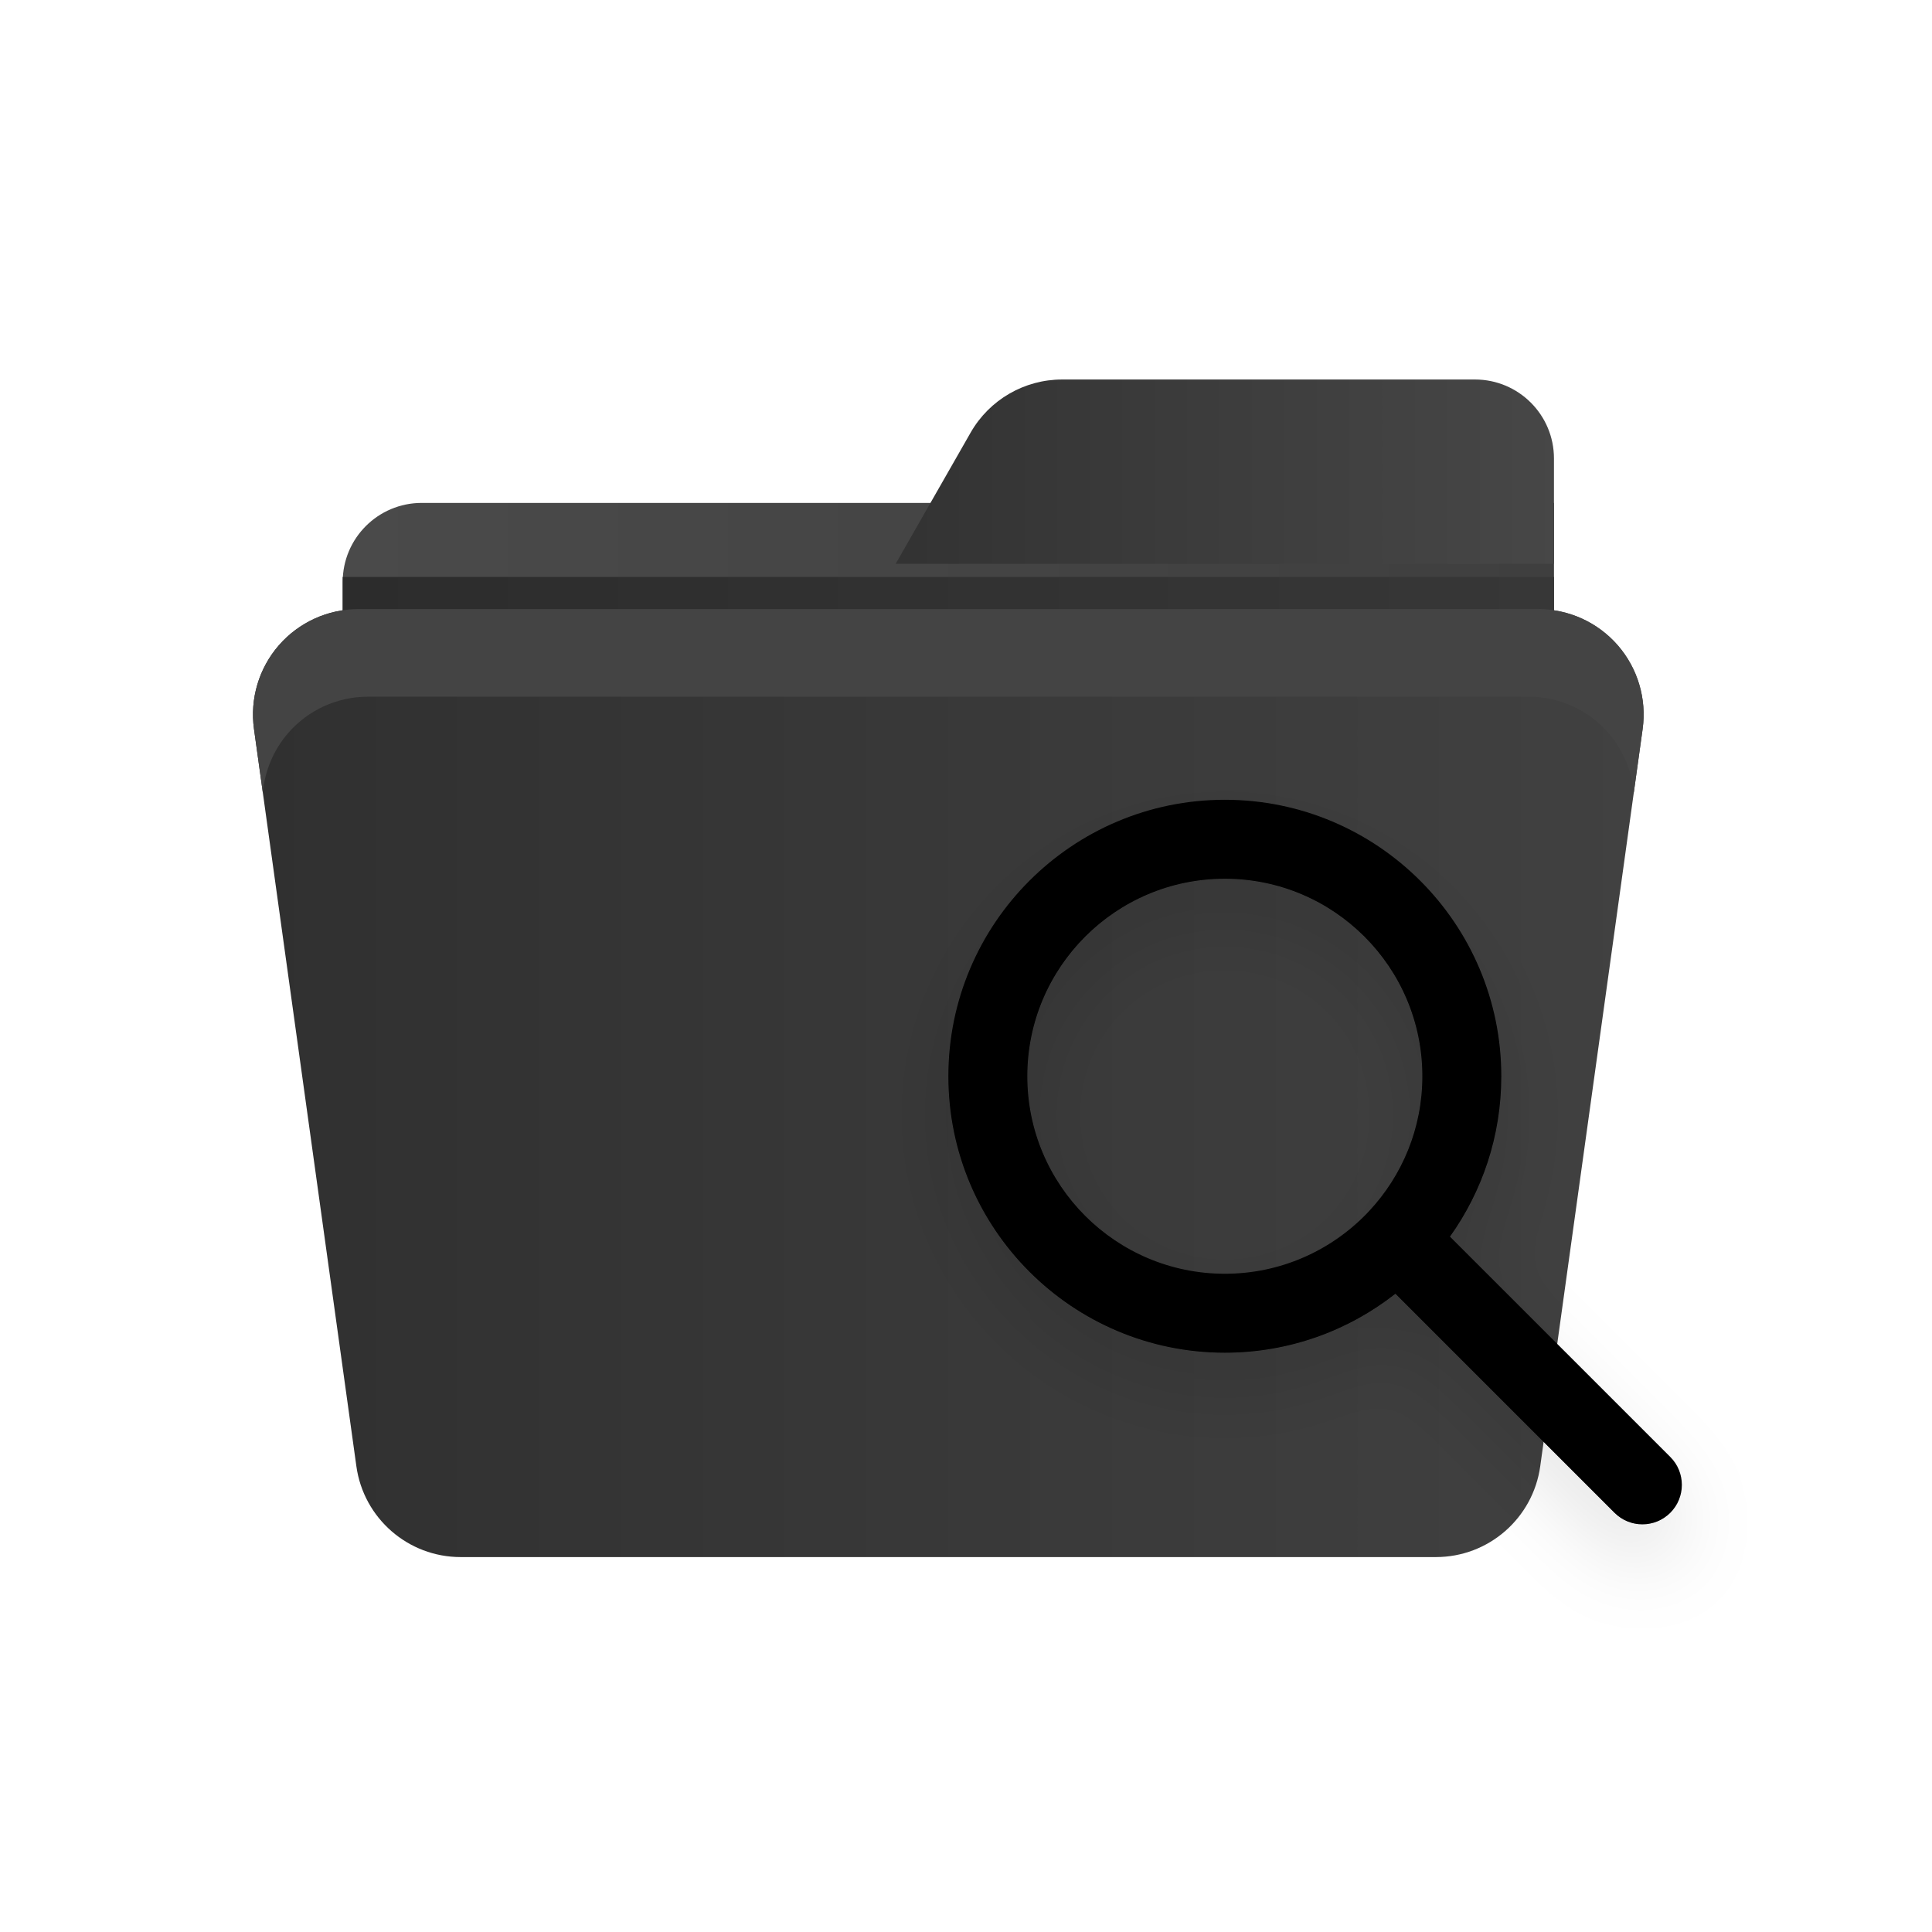
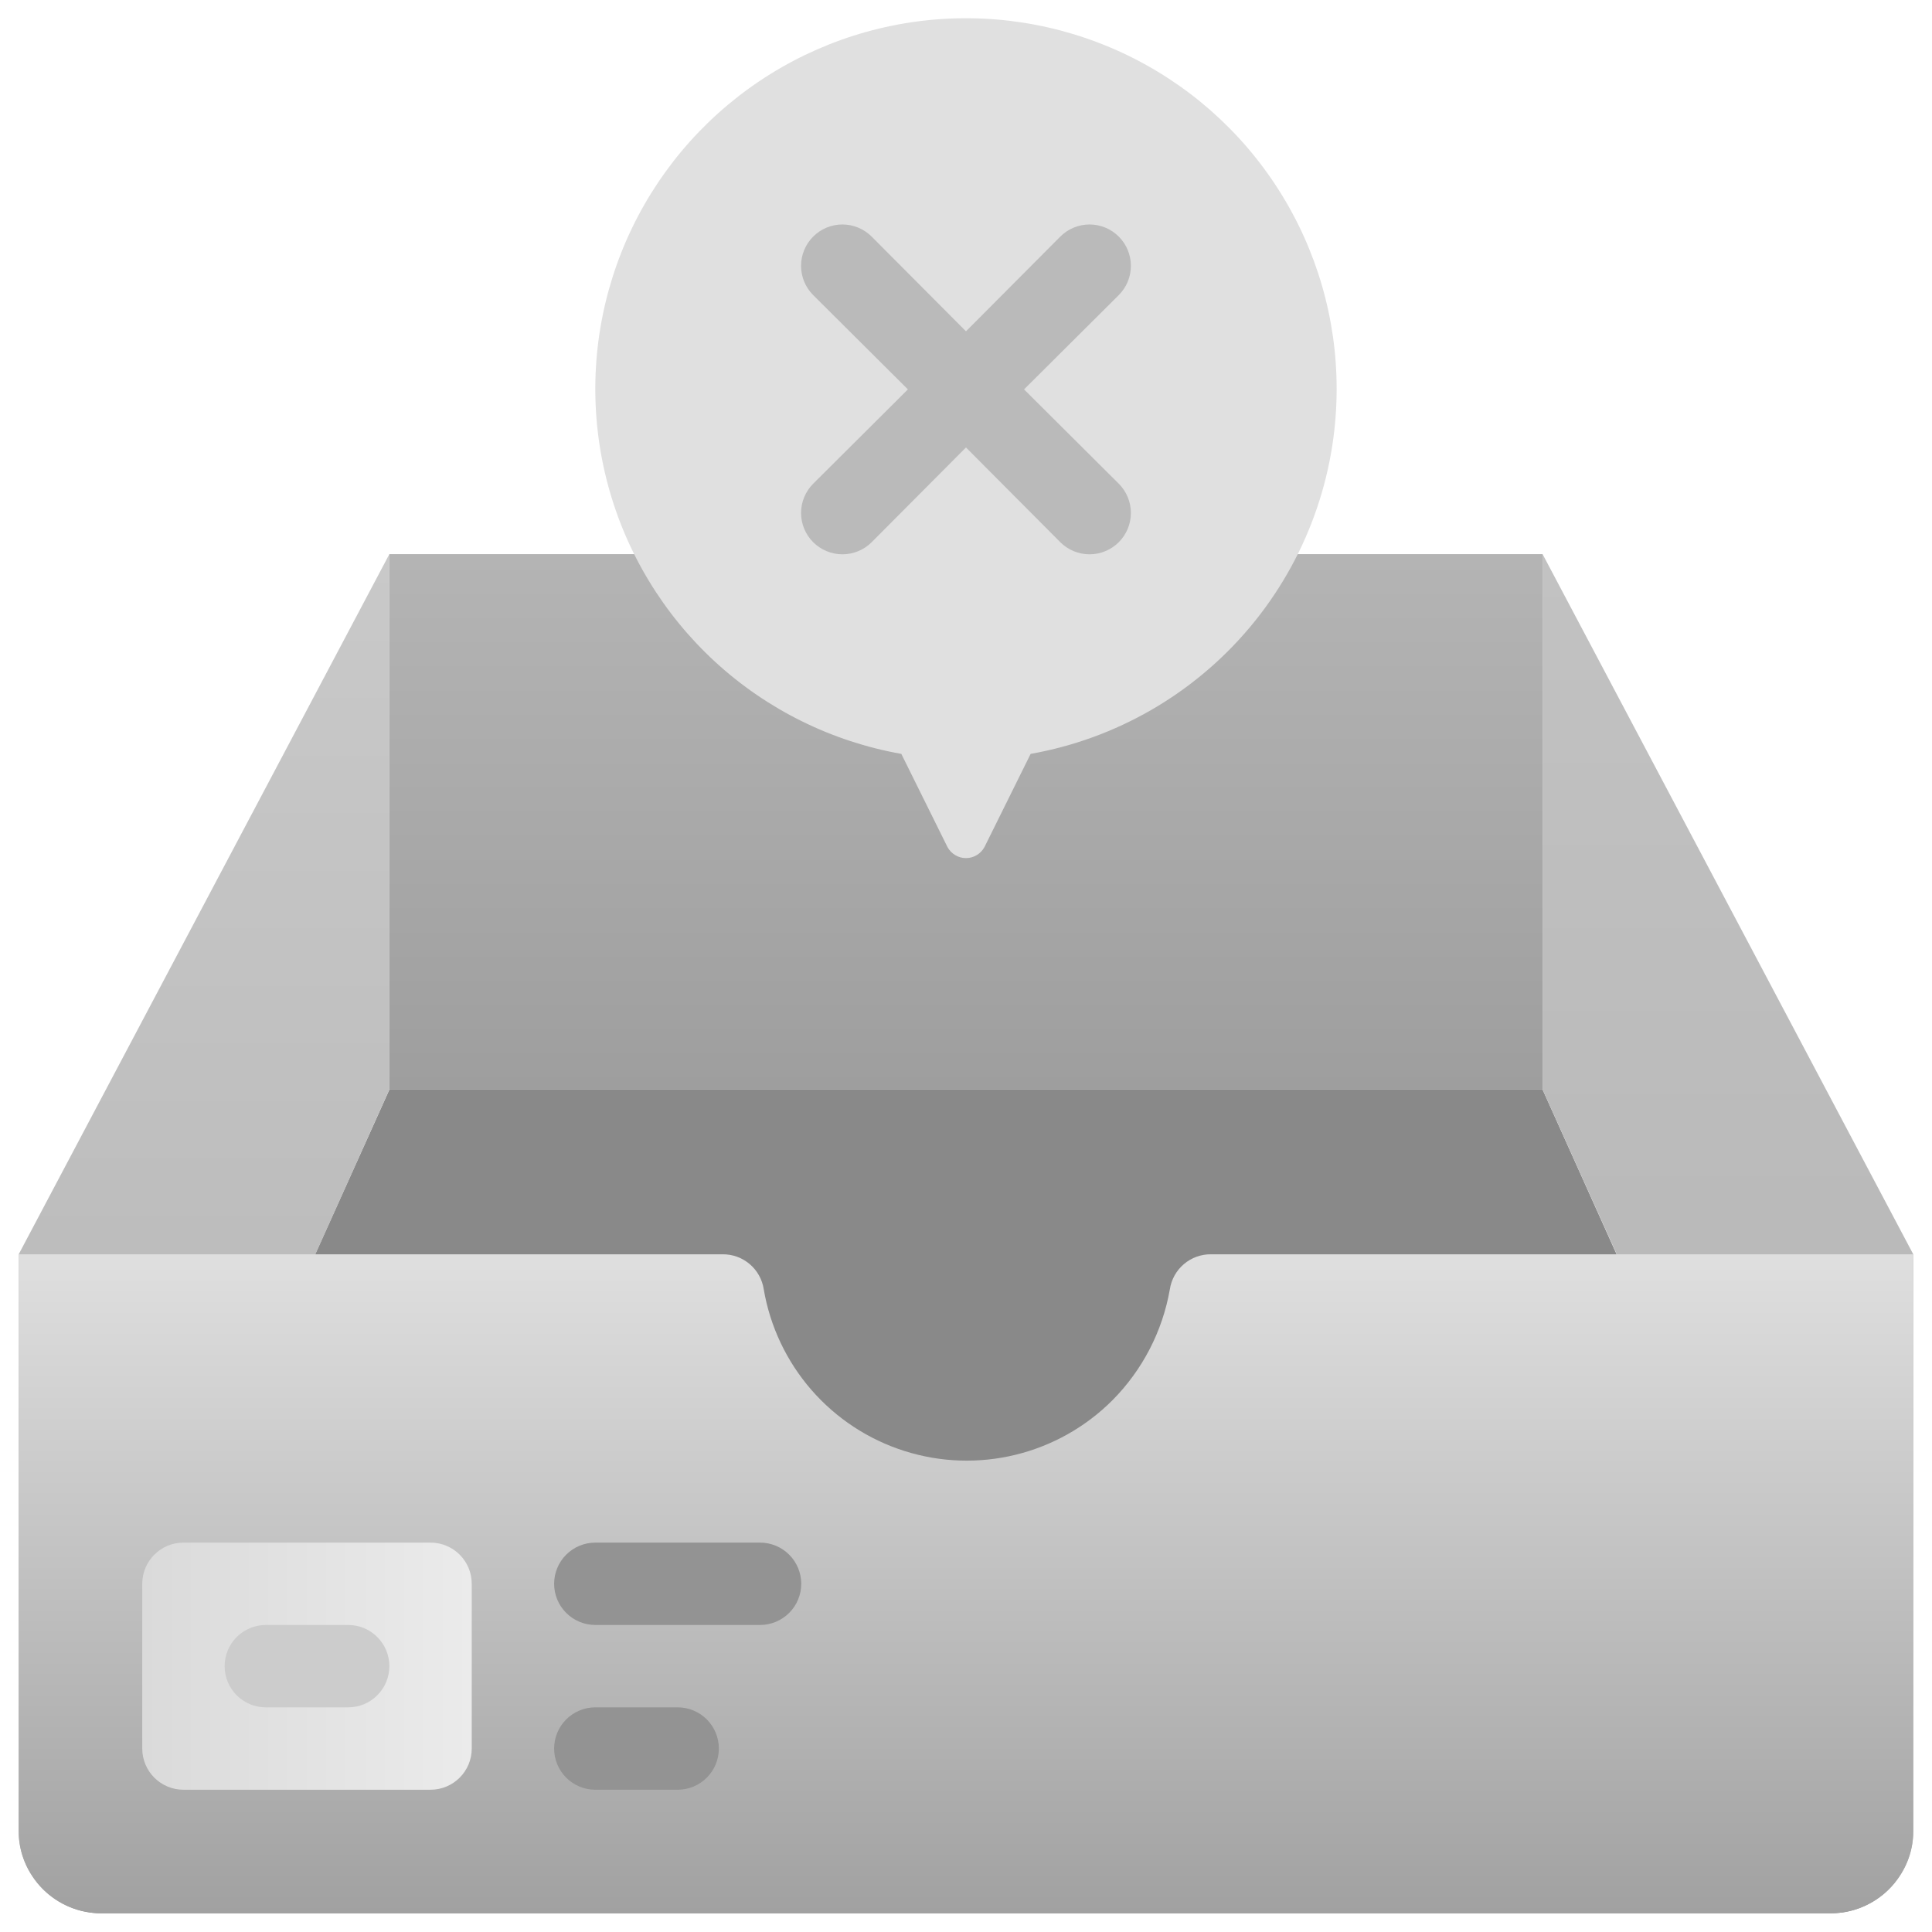
- <svg xmlns="http://www.w3.org/2000/svg" width="100" height="100" viewBox="0 0 100 100" fill="none">
-   <path fill-rule="evenodd" clip-rule="evenodd" d="M80.434 26.031H21.827C19.569 26.031 17.738 27.862 17.738 30.12V38.298H80.434V26.031Z" fill="url(#paint0_linear_8203_3382)" />
-   <path fill-rule="evenodd" clip-rule="evenodd" d="M80.433 23.732C80.433 21.473 78.603 19.643 76.344 19.643C70.581 19.643 60.189 19.643 54.975 19.643C53.019 19.643 51.212 20.691 50.241 22.389C48.631 25.208 46.359 29.184 46.359 29.184H80.433V23.732Z" fill="url(#paint1_linear_8203_3382)" />
-   <path fill-rule="evenodd" clip-rule="evenodd" d="M17.738 29.863H80.434V32.402H17.738V29.863Z" fill="url(#paint2_linear_8203_3382)" />
-   <path fill-rule="evenodd" clip-rule="evenodd" d="M85.023 37.731C85.239 36.169 84.769 34.589 83.735 33.4C82.699 32.211 81.2 31.528 79.623 31.528C65.726 31.528 32.442 31.528 18.546 31.528C16.969 31.528 15.469 32.211 14.434 33.4C13.399 34.589 12.929 36.169 13.146 37.731C14.528 47.68 17.21 66.991 18.446 75.894C18.821 78.588 21.124 80.594 23.846 80.594H74.322C77.044 80.594 79.347 78.588 79.722 75.894C80.958 66.991 83.641 47.68 85.023 37.731Z" fill="url(#paint3_linear_8203_3382)" />
-   <path fill-rule="evenodd" clip-rule="evenodd" d="M13.604 41.029C13.706 39.894 14.161 38.809 14.923 37.934C15.957 36.745 17.457 36.062 19.034 36.062H79.135C80.712 36.062 82.211 36.745 83.245 37.934C84.007 38.809 84.463 39.894 84.565 41.029L85.023 37.731C85.239 36.169 84.769 34.589 83.735 33.4C82.699 32.211 81.2 31.528 79.623 31.528C65.726 31.528 32.442 31.528 18.546 31.528C16.969 31.528 15.469 32.211 14.434 33.4C13.399 34.589 12.929 36.169 13.146 37.731L13.604 41.029Z" fill="#444444" />
-   <g filter="url(#filter0_d_8203_3382)">
-     <path fill-rule="evenodd" clip-rule="evenodd" d="M49.086 55.707C49.086 47.809 55.499 41.396 63.397 41.396C71.295 41.396 77.708 47.809 77.708 55.707C77.708 58.801 76.724 61.667 75.052 64.009L86.456 75.412C87.253 76.209 87.253 77.505 86.456 78.303C85.657 79.102 84.362 79.102 83.563 78.303L72.227 66.967C69.794 68.878 66.728 70.018 63.397 70.018C55.499 70.018 49.086 63.605 49.086 55.707ZM70.875 62.673C70.866 62.682 70.858 62.69 70.85 62.698C70.815 62.733 70.782 62.768 70.751 62.804C68.891 64.731 66.283 65.929 63.397 65.929C57.756 65.929 53.175 61.348 53.175 55.707C53.175 50.066 57.756 45.485 63.397 45.485C69.038 45.485 73.619 50.066 73.619 55.707C73.619 58.398 72.577 60.847 70.875 62.673Z" fill="currentColor" />
-   </g>
+ <svg xmlns="http://www.w3.org/2000/svg" width="86" height="86" viewBox="0 0 86 86" fill="none">
+   <path d="M84.469 83.627C84.132 84.101 83.687 84.487 83.17 84.755C82.654 85.023 82.081 85.164 81.499 85.167H4.499C3.918 85.164 3.345 85.023 2.828 84.755C2.312 84.487 1.867 84.101 1.529 83.627C16.013 51.415 13.006 58.107 17.333 48.5H68.666C73.323 58.858 69.876 51.213 84.469 83.627Z" fill="#898989" />
+   <path d="M17.332 24.667V48.5C12.676 58.858 16.122 51.213 1.529 83.627C1.069 83.014 0.824 82.266 0.832 81.5V55.833L17.332 24.667Z" fill="url(#paint0_linear_569_6292)" />
+   <path d="M85.166 55.833V81.5C85.174 82.266 84.929 83.014 84.469 83.627C69.986 51.415 72.993 58.107 68.666 48.5V24.667L85.166 55.833Z" fill="url(#paint1_linear_569_6292)" />
+   <path d="M85.165 55.833V81.5C85.165 82.472 84.779 83.405 84.091 84.093C83.404 84.78 82.471 85.167 81.499 85.167H4.499C3.526 85.167 2.594 84.78 1.906 84.093C1.218 83.405 0.832 82.472 0.832 81.5V55.833H32.164C32.606 55.828 33.035 55.983 33.372 56.27C33.709 56.556 33.931 56.955 33.997 57.392C34.28 59.05 35.014 60.599 36.118 61.869C37.222 63.138 38.655 64.079 40.259 64.588C41.862 65.098 43.575 65.156 45.21 64.756C46.844 64.357 48.337 63.515 49.525 62.323C50.858 60.978 51.748 59.257 52.074 57.392C52.14 56.955 52.362 56.556 52.699 56.27C53.036 55.983 53.465 55.828 53.907 55.833H85.165Z" fill="url(#paint2_linear_569_6292)" />
+   <path d="M17.332 24.667H68.665V48.5H17.332V24.667Z" fill="url(#paint3_linear_569_6292)" />
+   <path d="M59.499 17.333C59.503 14.192 58.611 11.115 56.926 8.464C55.242 5.812 52.836 3.697 49.99 2.366C47.145 1.035 43.979 0.544 40.864 0.95C37.749 1.357 34.815 2.644 32.407 4.66C29.998 6.677 28.215 9.339 27.268 12.334C26.32 15.329 26.247 18.532 27.057 21.567C27.867 24.602 29.527 27.343 31.841 29.467C34.155 31.591 37.028 33.01 40.121 33.558L42.174 37.702C42.254 37.851 42.373 37.976 42.518 38.063C42.663 38.151 42.83 38.197 42.999 38.197C43.169 38.197 43.335 38.151 43.48 38.063C43.625 37.976 43.744 37.851 43.824 37.702L45.877 33.558C49.691 32.883 53.146 30.887 55.636 27.921C58.126 24.954 59.494 21.206 59.499 17.333Z" fill="#E0E0E0" />
+   <path d="M45.584 17.333L49.801 13.135C50.146 12.79 50.34 12.322 50.34 11.833C50.34 11.345 50.146 10.877 49.801 10.532C49.456 10.186 48.987 9.992 48.499 9.992C48.011 9.992 47.543 10.186 47.197 10.532L42.999 14.748L38.801 10.532C38.63 10.361 38.427 10.225 38.203 10.133C37.98 10.04 37.741 9.992 37.499 9.992C37.011 9.992 36.543 10.186 36.197 10.532C35.852 10.877 35.658 11.345 35.658 11.833C35.658 12.322 35.852 12.79 36.197 13.135L40.414 17.333L36.197 21.532C36.026 21.703 35.891 21.905 35.798 22.129C35.706 22.352 35.658 22.592 35.658 22.833C35.658 23.322 35.852 23.79 36.197 24.135C36.543 24.48 37.011 24.674 37.499 24.674C37.741 24.674 37.98 24.627 38.203 24.534C38.427 24.442 38.63 24.306 38.801 24.135L42.999 19.918L47.197 24.135C47.543 24.48 48.011 24.674 48.499 24.674C48.987 24.674 49.456 24.48 49.801 24.135C50.146 23.79 50.34 23.322 50.34 22.833C50.34 22.345 50.146 21.877 49.801 21.532L45.584 17.333Z" fill="#BABABA" />
+   <path d="M19.165 68.667H8.165C7.153 68.667 6.332 69.488 6.332 70.5V77.833C6.332 78.846 7.153 79.667 8.165 79.667H19.165C20.178 79.667 20.999 78.846 20.999 77.833V70.5C20.999 69.488 20.178 68.667 19.165 68.667Z" fill="url(#paint4_linear_569_6292)" />
+   <path d="M15.499 76H11.832C11.346 76 10.88 75.807 10.536 75.463C10.192 75.119 9.999 74.653 9.999 74.167C9.999 73.68 10.192 73.214 10.536 72.87C10.88 72.526 11.346 72.333 11.832 72.333H15.499C15.985 72.333 16.452 72.526 16.795 72.87C17.139 73.214 17.332 73.68 17.332 74.167C17.332 74.653 17.139 75.119 16.795 75.463C16.452 75.807 15.985 76 15.499 76Z" fill="#CCCCCC" />
+   <path d="M30.166 79.667H26.499C26.013 79.667 25.547 79.474 25.203 79.13C24.859 78.786 24.666 78.32 24.666 77.834C24.666 77.347 24.859 76.881 25.203 76.537C25.547 76.193 26.013 76 26.499 76H30.166C30.652 76 31.119 76.193 31.462 76.537C31.806 76.881 31.999 77.347 31.999 77.834C31.999 78.32 31.806 78.786 31.462 79.13C31.119 79.474 30.652 79.667 30.166 79.667Z" fill="#939393" />
+   <path d="M33.833 72.333H26.499C26.013 72.333 25.547 72.14 25.203 71.796C24.859 71.453 24.666 70.986 24.666 70.5C24.666 70.014 24.859 69.547 25.203 69.204C25.547 68.86 26.013 68.667 26.499 68.667H33.833C34.319 68.667 34.785 68.86 35.129 69.204C35.473 69.547 35.666 70.014 35.666 70.5C35.666 70.986 35.473 71.453 35.129 71.796C34.785 72.14 34.319 72.333 33.833 72.333Z" fill="#939393" />
  <defs>
-     <filter id="filter0_d_8203_3382" x="45.086" y="39.396" width="45.969" height="45.506" filterUnits="userSpaceOnUse" color-interpolation-filters="sRGB">
-       <feFlood flood-opacity="0" result="BackgroundImageFix" />
-       <feColorMatrix in="SourceAlpha" type="matrix" values="0 0 0 0 0 0 0 0 0 0 0 0 0 0 0 0 0 0 127 0" result="hardAlpha" />
-       <feOffset dy="2" />
-       <feGaussianBlur stdDeviation="2" />
-       <feComposite in2="hardAlpha" operator="out" />
-       <feColorMatrix type="matrix" values="0 0 0 0 0 0 0 0 0 0 0 0 0 0 0 0 0 0 0.1 0" />
-       <feBlend mode="normal" in2="BackgroundImageFix" result="effect1_dropShadow_8203_3382" />
-       <feBlend mode="normal" in="SourceGraphic" in2="effect1_dropShadow_8203_3382" result="shape" />
-     </filter>
-     <linearGradient id="paint0_linear_8203_3382" x1="17.738" y1="29.493" x2="80.434" y2="29.493" gradientUnits="userSpaceOnUse">
-       <stop stop-color="#4A4A4A" />
-       <stop offset="1" stop-color="#3F3F3F" />
+     <linearGradient id="paint0_linear_569_6292" x1="9.082" y1="83.627" x2="9.082" y2="24.667" gradientUnits="userSpaceOnUse">
+       <stop stop-color="#B2B2B2" />
+       <stop offset="1" stop-color="#C9C9C9" />
    </linearGradient>
-     <linearGradient id="paint1_linear_8203_3382" x1="11.925" y1="30.053" x2="80.795" y2="30.053" gradientUnits="userSpaceOnUse">
-       <stop stop-color="#1F1F1F" />
-       <stop offset="0.389" stop-color="#2E2E2E" />
-       <stop offset="1" stop-color="#474747" />
+     <linearGradient id="paint1_linear_569_6292" x1="76.916" y1="83.627" x2="76.916" y2="-1" gradientUnits="userSpaceOnUse">
+       <stop stop-color="#B2B2B2" />
+       <stop offset="1" stop-color="#C9C9C9" />
    </linearGradient>
-     <linearGradient id="paint2_linear_8203_3382" x1="17.738" y1="31.132" x2="80.434" y2="31.132" gradientUnits="userSpaceOnUse">
-       <stop stop-color="#2C2C2C" />
-       <stop offset="1" stop-color="#373737" />
+     <linearGradient id="paint2_linear_569_6292" x1="42.999" y1="85.167" x2="42.999" y2="55.833" gradientUnits="userSpaceOnUse">
+       <stop stop-color="#A1A1A1" />
+       <stop offset="1" stop-color="#DFDFDF" />
    </linearGradient>
-     <linearGradient id="paint3_linear_8203_3382" x1="13.094" y1="56.061" x2="85.075" y2="56.061" gradientUnits="userSpaceOnUse">
-       <stop stop-color="#303030" />
-       <stop offset="1" stop-color="#414141" />
+     <linearGradient id="paint3_linear_569_6292" x1="42.999" y1="48.5" x2="42.999" y2="-1" gradientUnits="userSpaceOnUse">
+       <stop stop-color="#9E9E9E" />
+       <stop offset="1" stop-color="#CCCCCC" />
+     </linearGradient>
+     <linearGradient id="paint4_linear_569_6292" x1="6.332" y1="74.167" x2="20.999" y2="74.167" gradientUnits="userSpaceOnUse">
+       <stop stop-color="#DADADA" />
+       <stop offset="1" stop-color="#EBEBEB" />
    </linearGradient>
  </defs>
</svg>
